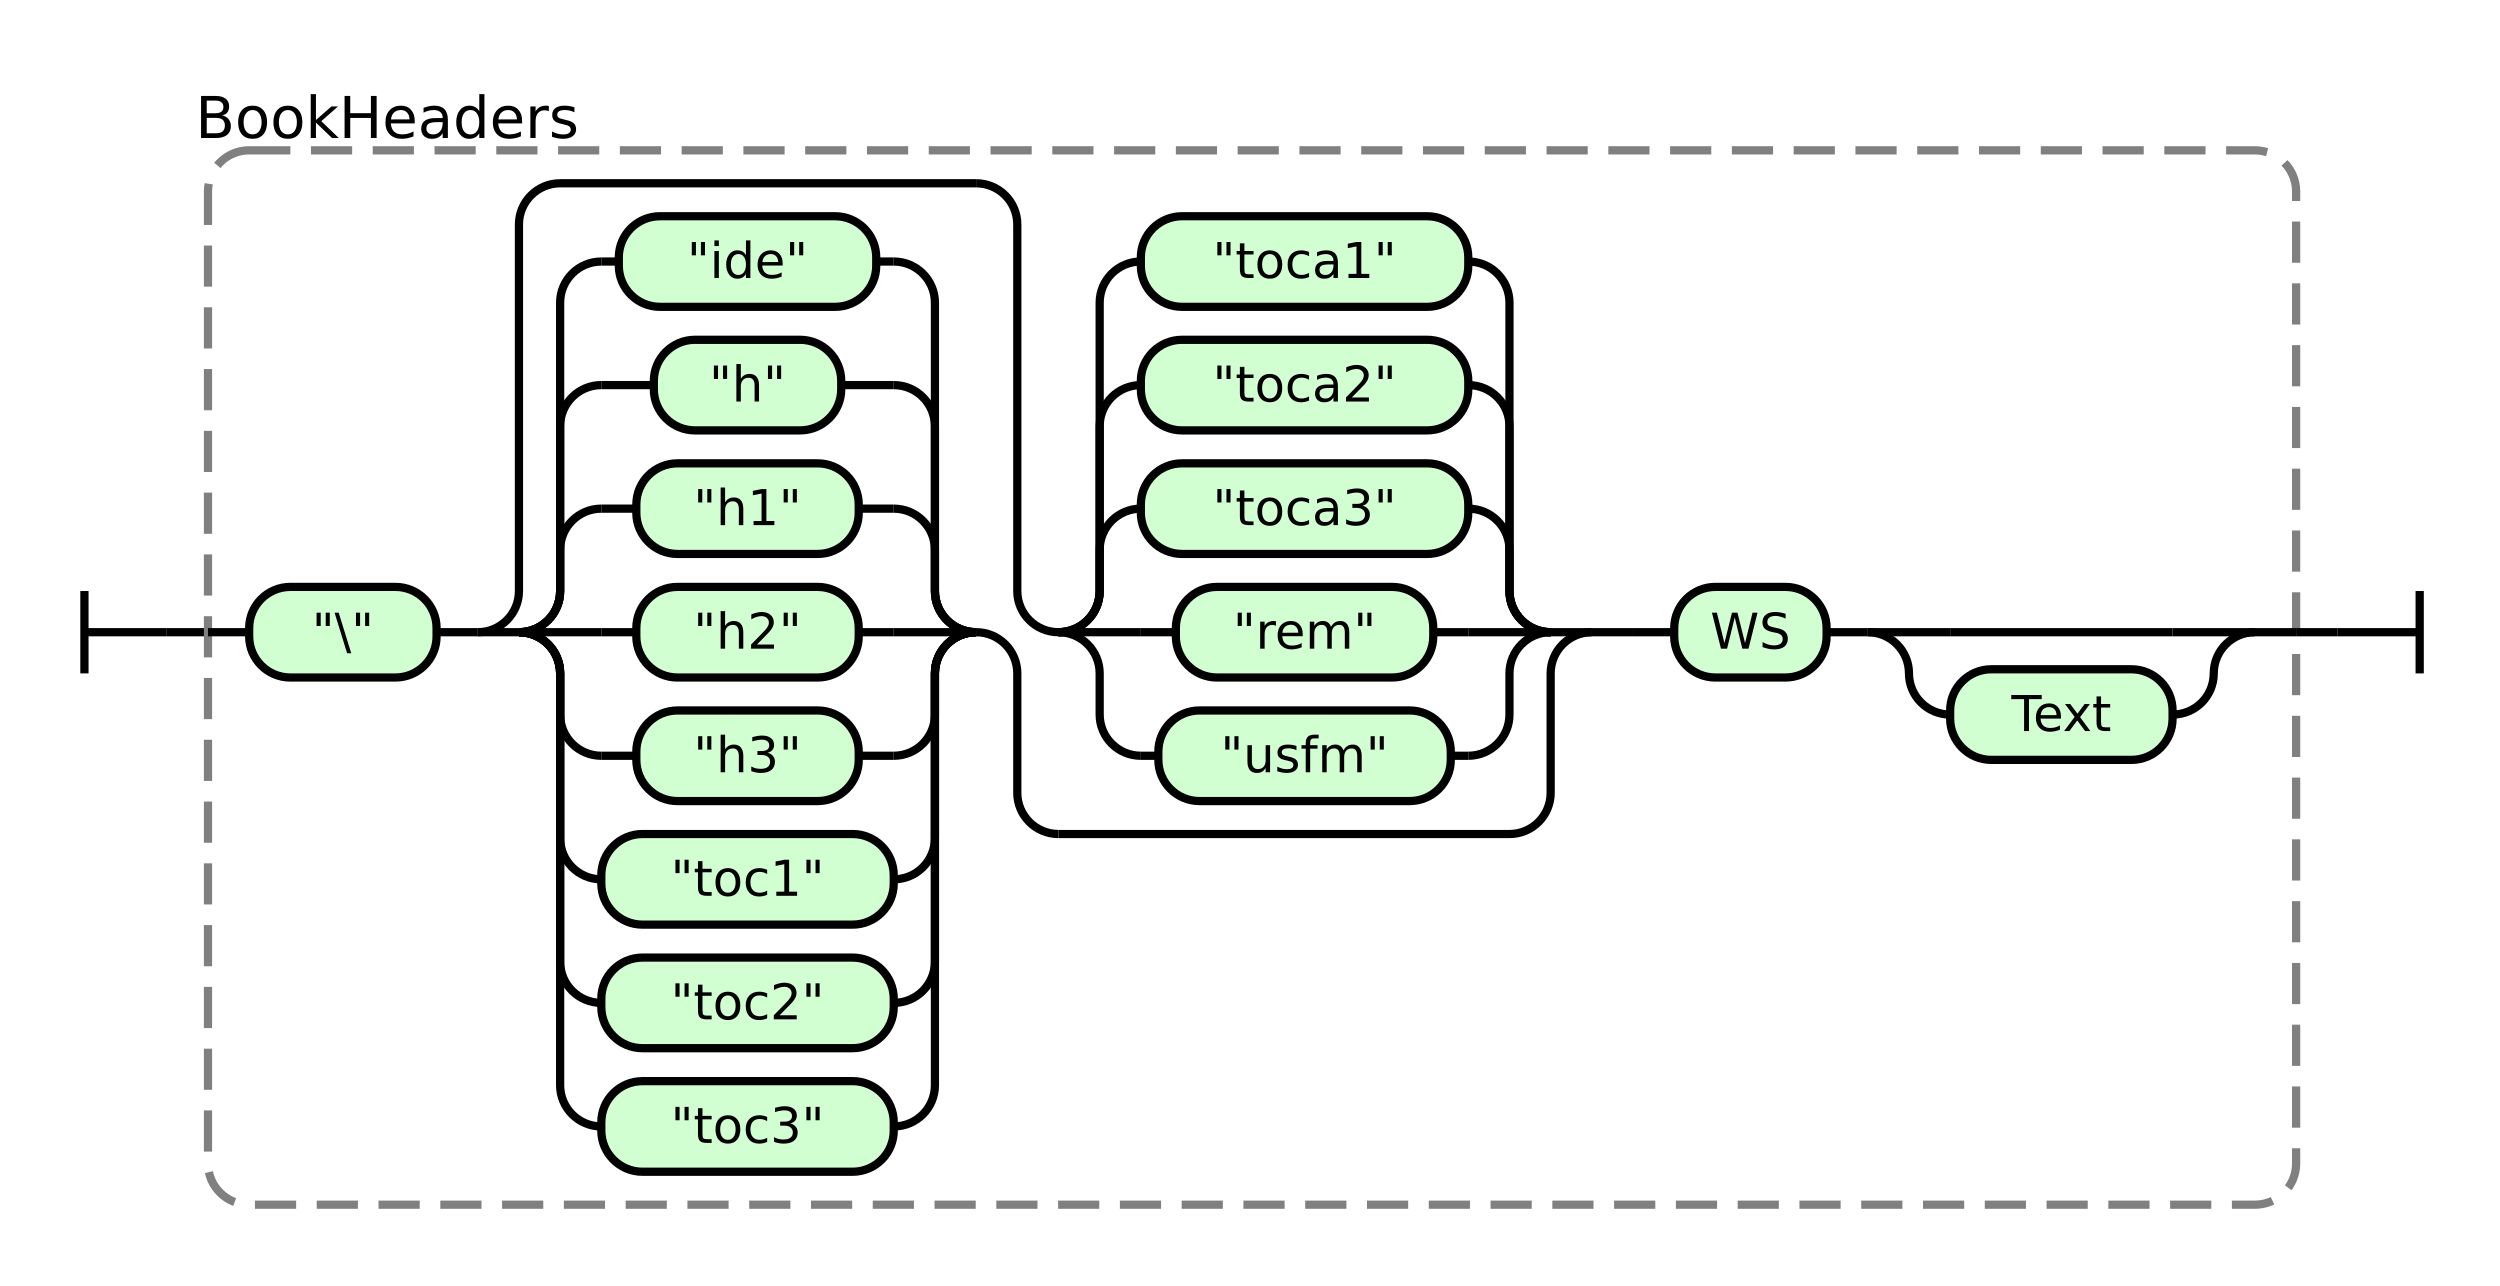
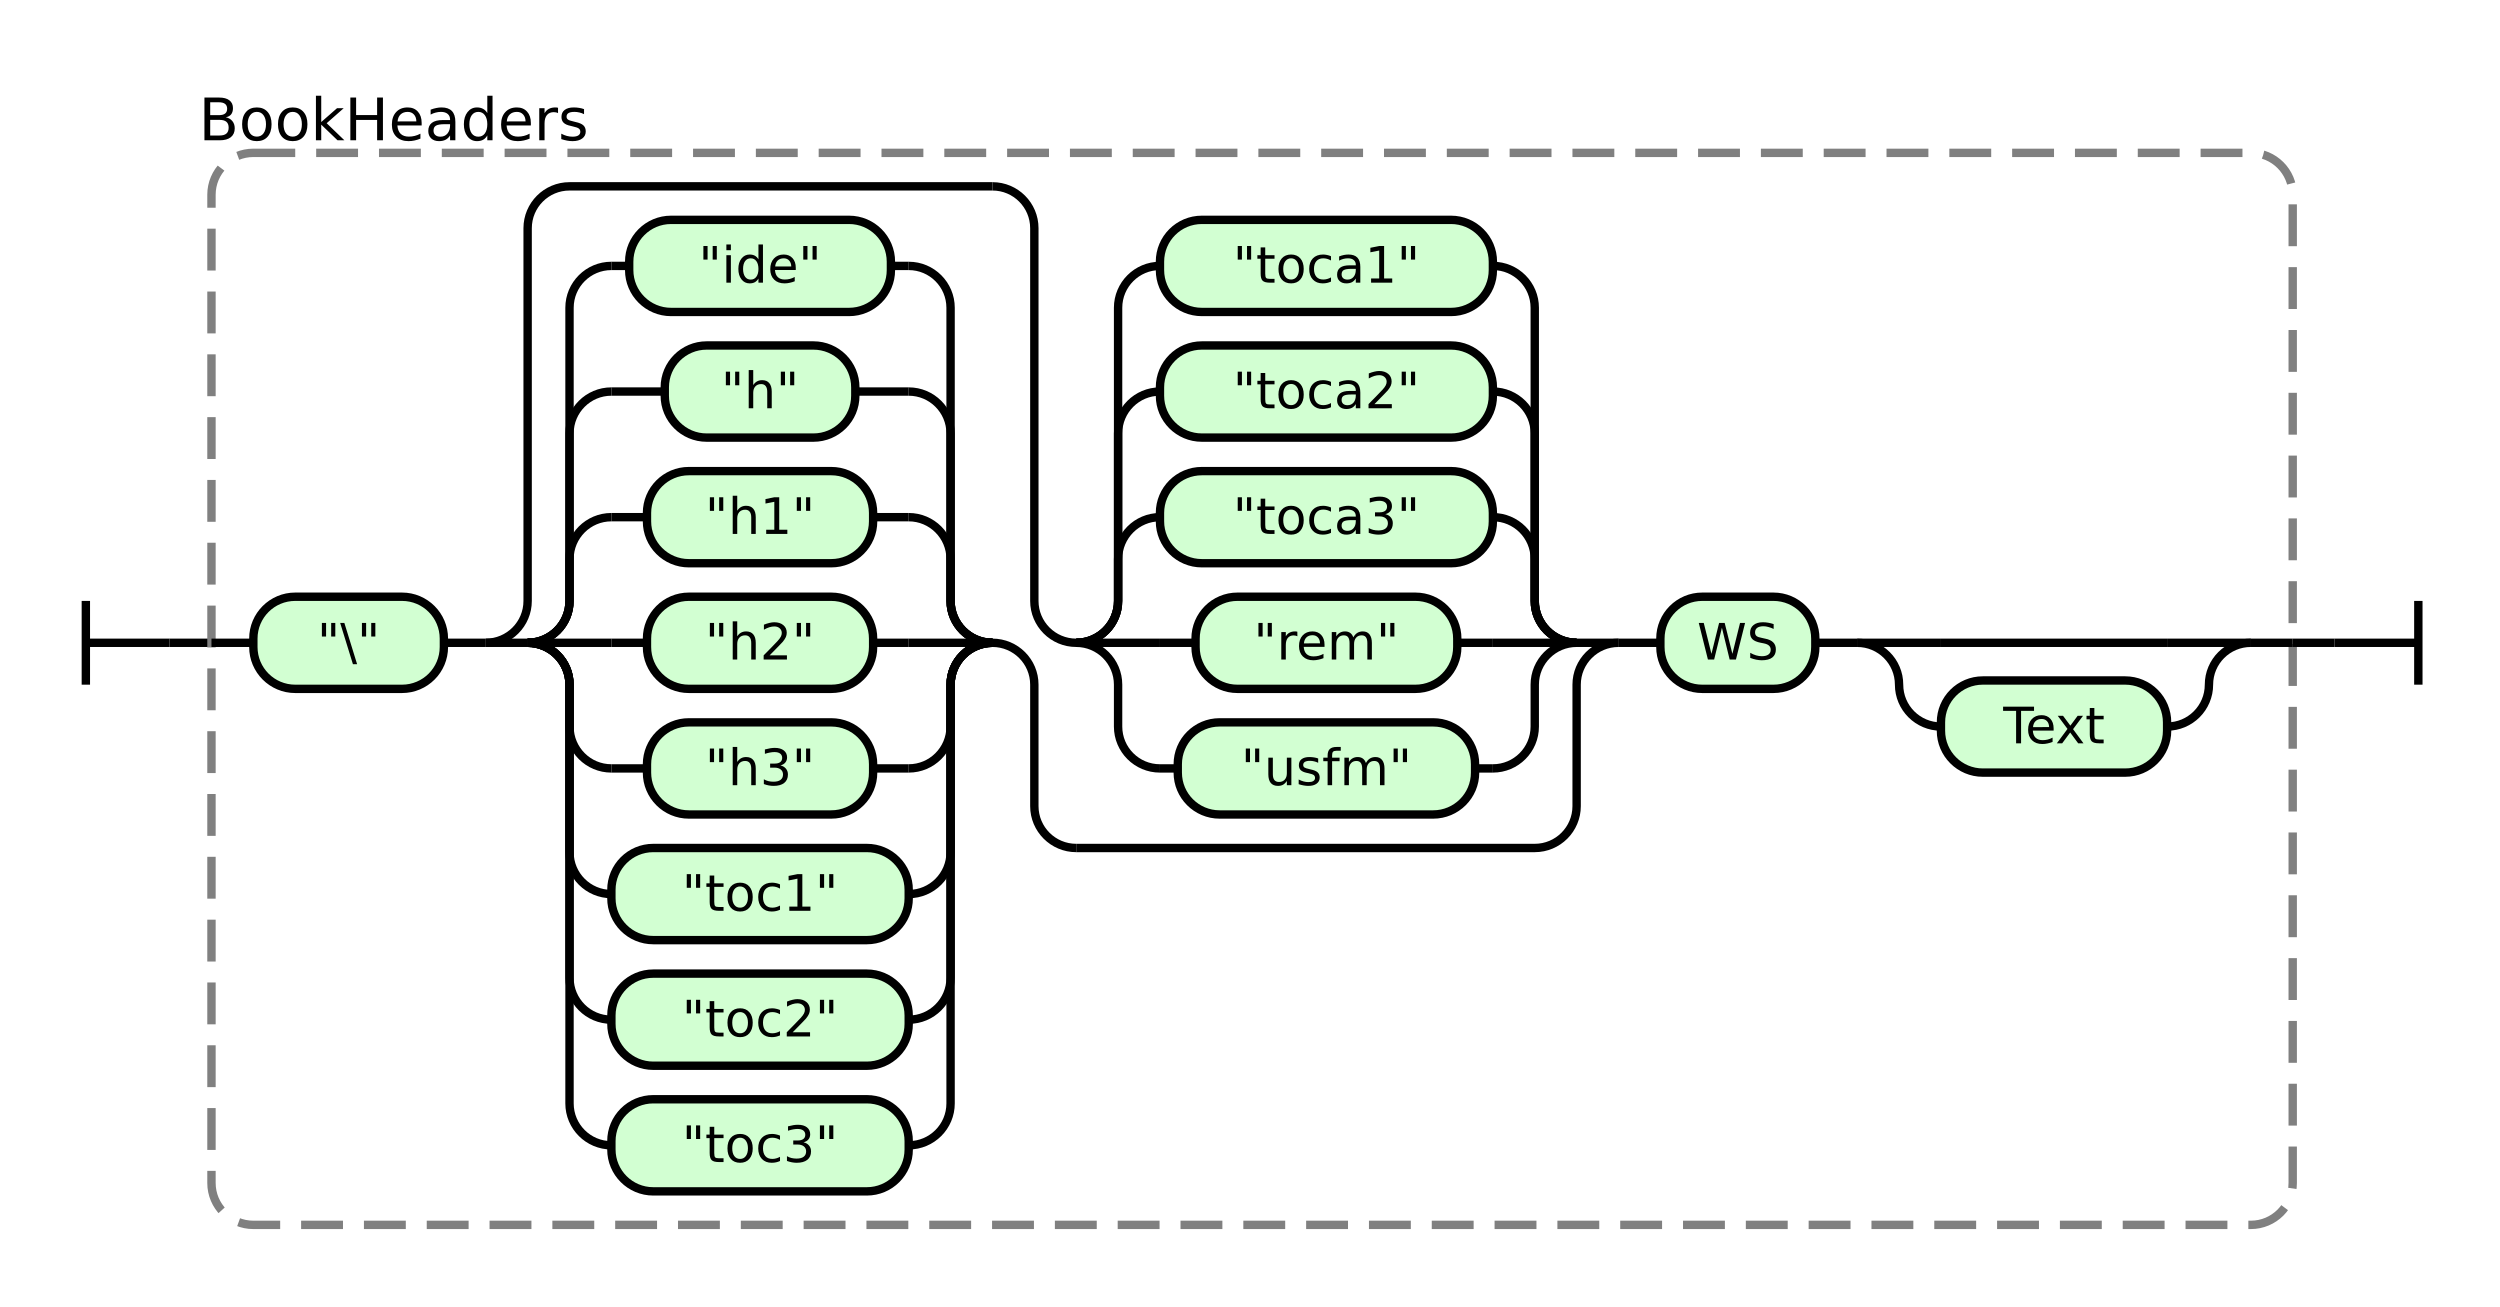
- <svg xmlns="http://www.w3.org/2000/svg" class="railroad-diagram" height="312" viewBox="0 0 607.0 312" width="607.0">
+ <svg xmlns="http://www.w3.org/2000/svg" class="railroad-diagram" height="312" viewBox="0 0 597.0 312" width="597.0">
  <g transform="translate(.5 .5)">
    <style>/*  */
    svg.railroad-diagram {
        background-color:hsl(30,20%,95%);
    }
    svg.railroad-diagram path {
        stroke-width: 2;
        stroke: black;
        fill: none;
    }
    svg.railroad-diagram text {
        font-size: 12px;
        text-anchor: middle;
        font-family: DejaVu Sans;
    }
    svg.railroad-diagram text.label {
        text-anchor:start;
    }
    svg.railroad-diagram text.comment {
        font-family: DejaVu Sans;
        font-size: 14px;
    }
    svg.railroad-diagram rect{
        stroke-width: 2;
        stroke:black;
        fill: rgb(210, 255, 210);
    }
    svg.railroad-diagram rect.group-box {
        stroke: gray;
        stroke-dasharray: 10 5;
        fill: none;
    }
    .terminal {
        font-family: DejaVu Sans;
    }

/*  */
</style>
    <g>
      <path d="M 20 143 v 20 m 0 -10 h 20" />
    </g>
    <path d="M 40 153 h 10" />
    <g>
      <path d="M 50 153 h 0.0" />
-       <path d="M 557.0 153 h 0.0" />
-       <rect class="group-box" height="256" rx="10" ry="10" width="507.0" x="50.0" y="36" />
+       <path d="M 547.0 153 h 0.0" />
+       <rect class="group-box" height="256" rx="10" ry="10" width="497.0" x="50.0" y="36" />
      <g>
        <path d="M 50.0 153 h 10.0" />
-         <path d="M 547.0 153 h 10.0" />
+         <path d="M 537.0 153 h 10.0" />
        <g>
          <path d="M 60.0 153 h 0.0" />
-           <path d="M 386.0 153 h 0.0" />
+           <path d="M 433.0 153 h 0.0" />
          <g class="terminal ">
            <path d="M 60.0 153 h 0.0" />
            <path d="M 105.5 153 h 0.0" />
            <rect height="22" rx="10" ry="10" width="45.5" x="60.0" y="142" />
            <text x="82.75" y="157">"\"</text>
          </g>
          <path d="M 105.5 153 h 10" />
          <g>
            <path d="M 115.5 153 h 0.0" />
            <path d="M 386.0 153 h 0.0" />
            <path d="M 115.5 153 a 10 10 0 0 0 10 -10 v -89 a 10 10 0 0 1 10 -10 h 101.0" />
            <path d="M 256.5 202 h 109.5 a 10 10 0 0 0 10 -10 v -29 a 10 10 0 0 1 10 -10" />
            <path d="M 115.5 153 h 10" />
            <g>
              <path d="M 125.5 153 h 0.0" />
              <path d="M 236.5 153 h 0.0" />
              <path d="M 125.5 153 a 10 10 0 0 0 10 -10 v -10 a 10 10 0 0 1 10 -10" />
              <g class="terminal ">
                <path d="M 145.5 123 h 8.5" />
                <path d="M 208.0 123 h 8.5" />
                <rect height="22" rx="10" ry="10" width="54.0" x="154.0" y="112" />
                <text x="181.0" y="127">"h1"</text>
              </g>
              <path d="M 216.5 123 a 10 10 0 0 1 10 10 v 10 a 10 10 0 0 0 10 10" />
              <path d="M 125.5 153 a 10 10 0 0 0 10 -10 v -40 a 10 10 0 0 1 10 -10" />
              <g class="terminal ">
                <path d="M 145.5 93 h 12.75" />
                <path d="M 203.75 93 h 12.75" />
                <rect height="22" rx="10" ry="10" width="45.5" x="158.25" y="82" />
                <text x="181.0" y="97">"h"</text>
              </g>
              <path d="M 216.5 93 a 10 10 0 0 1 10 10 v 40 a 10 10 0 0 0 10 10" />
              <path d="M 125.5 153 a 10 10 0 0 0 10 -10 v -70 a 10 10 0 0 1 10 -10" />
              <g class="terminal ">
                <path d="M 145.5 63 h 4.25" />
                <path d="M 212.25 63 h 4.25" />
                <rect height="22" rx="10" ry="10" width="62.5" x="149.75" y="52" />
                <text x="181.0" y="67">"ide"</text>
              </g>
              <path d="M 216.5 63 a 10 10 0 0 1 10 10 v 70 a 10 10 0 0 0 10 10" />
              <path d="M 125.5 153 h 20" />
              <g class="terminal ">
                <path d="M 145.5 153 h 8.5" />
                <path d="M 208.0 153 h 8.5" />
                <rect height="22" rx="10" ry="10" width="54.0" x="154.0" y="142" />
                <text x="181.0" y="157">"h2"</text>
              </g>
              <path d="M 216.5 153 h 20" />
              <path d="M 125.5 153 a 10 10 0 0 1 10 10 v 10 a 10 10 0 0 0 10 10" />
              <g class="terminal ">
                <path d="M 145.5 183 h 8.5" />
                <path d="M 208.0 183 h 8.5" />
                <rect height="22" rx="10" ry="10" width="54.0" x="154.0" y="172" />
                <text x="181.0" y="187">"h3"</text>
              </g>
              <path d="M 216.5 183 a 10 10 0 0 0 10 -10 v -10 a 10 10 0 0 1 10 -10" />
              <path d="M 125.5 153 a 10 10 0 0 1 10 10 v 40 a 10 10 0 0 0 10 10" />
              <g class="terminal ">
                <path d="M 145.5 213 h 0.0" />
                <path d="M 216.5 213 h 0.0" />
                <rect height="22" rx="10" ry="10" width="71.0" x="145.5" y="202" />
                <text x="181.0" y="217">"toc1"</text>
              </g>
              <path d="M 216.5 213 a 10 10 0 0 0 10 -10 v -40 a 10 10 0 0 1 10 -10" />
              <path d="M 125.5 153 a 10 10 0 0 1 10 10 v 70 a 10 10 0 0 0 10 10" />
              <g class="terminal ">
                <path d="M 145.5 243 h 0.0" />
                <path d="M 216.5 243 h 0.0" />
                <rect height="22" rx="10" ry="10" width="71.0" x="145.5" y="232" />
                <text x="181.0" y="247">"toc2"</text>
              </g>
              <path d="M 216.5 243 a 10 10 0 0 0 10 -10 v -70 a 10 10 0 0 1 10 -10" />
              <path d="M 125.5 153 a 10 10 0 0 1 10 10 v 100 a 10 10 0 0 0 10 10" />
              <g class="terminal ">
                <path d="M 145.5 273 h 0.0" />
                <path d="M 216.5 273 h 0.0" />
                <rect height="22" rx="10" ry="10" width="71.0" x="145.5" y="262" />
                <text x="181.0" y="277">"toc3"</text>
              </g>
              <path d="M 216.5 273 a 10 10 0 0 0 10 -10 v -100 a 10 10 0 0 1 10 -10" />
            </g>
            <path d="M 236.5 153 a 10 10 0 0 1 10 10 v 29 a 10 10 0 0 0 10 10" />
            <path d="M 236.5 44 a 10 10 0 0 1 10 10 v 89 a 10 10 0 0 0 10 10" />
            <g>
              <path d="M 256.5 153 h 0.0" />
              <path d="M 376.0 153 h 0.0" />
              <path d="M 256.5 153 a 10 10 0 0 0 10 -10 v -10 a 10 10 0 0 1 10 -10" />
              <g class="terminal ">
                <path d="M 276.5 123 h 0.0" />
                <path d="M 356.0 123 h 0.0" />
                <rect height="22" rx="10" ry="10" width="79.5" x="276.5" y="112" />
                <text x="316.25" y="127">"toca3"</text>
              </g>
              <path d="M 356.0 123 a 10 10 0 0 1 10 10 v 10 a 10 10 0 0 0 10 10" />
              <path d="M 256.5 153 a 10 10 0 0 0 10 -10 v -40 a 10 10 0 0 1 10 -10" />
              <g class="terminal ">
                <path d="M 276.5 93 h 0.0" />
                <path d="M 356.0 93 h 0.0" />
                <rect height="22" rx="10" ry="10" width="79.5" x="276.5" y="82" />
                <text x="316.25" y="97">"toca2"</text>
              </g>
              <path d="M 356.0 93 a 10 10 0 0 1 10 10 v 40 a 10 10 0 0 0 10 10" />
              <path d="M 256.5 153 a 10 10 0 0 0 10 -10 v -70 a 10 10 0 0 1 10 -10" />
              <g class="terminal ">
                <path d="M 276.5 63 h 0.0" />
                <path d="M 356.0 63 h 0.0" />
                <rect height="22" rx="10" ry="10" width="79.5" x="276.5" y="52" />
                <text x="316.25" y="67">"toca1"</text>
              </g>
              <path d="M 356.0 63 a 10 10 0 0 1 10 10 v 70 a 10 10 0 0 0 10 10" />
              <path d="M 256.5 153 h 20" />
              <g class="terminal ">
                <path d="M 276.5 153 h 8.5" />
                <path d="M 347.5 153 h 8.5" />
                <rect height="22" rx="10" ry="10" width="62.5" x="285.0" y="142" />
                <text x="316.25" y="157">"rem"</text>
              </g>
              <path d="M 356.0 153 h 20" />
              <path d="M 256.5 153 a 10 10 0 0 1 10 10 v 10 a 10 10 0 0 0 10 10" />
              <g class="terminal ">
                <path d="M 276.5 183 h 4.25" />
                <path d="M 351.75 183 h 4.25" />
                <rect height="22" rx="10" ry="10" width="71.0" x="280.75" y="172" />
                <text x="316.25" y="187">"usfm"</text>
              </g>
              <path d="M 356.0 183 a 10 10 0 0 0 10 -10 v -10 a 10 10 0 0 1 10 -10" />
            </g>
            <path d="M 376.0 153 h 10" />
          </g>
+           <path d="M 386.0 153 h 10" />
+           <g class="terminal ">
+             <path d="M 396.0 153 h 0.0" />
+             <path d="M 433.0 153 h 0.0" />
+             <rect height="22" rx="10" ry="10" width="37.0" x="396.0" y="142" />
+             <text x="414.5" y="157">WS</text>
+           </g>
        </g>
-         <path d="M 386.0 153 h 10" />
-         <path d="M 396.0 153 h 10" />
-         <g class="terminal ">
-           <path d="M 406.0 153 h 0.0" />
+         <path d="M 433.0 153 h 10" />
+         <g>
          <path d="M 443.0 153 h 0.0" />
-           <rect height="22" rx="10" ry="10" width="37.0" x="406.0" y="142" />
-           <text x="424.5" y="157">WS</text>
-         </g>
-         <path d="M 443.0 153 h 10" />
-         <g>
-           <path d="M 453.0 153 h 0.0" />
-           <path d="M 547.0 153 h 0.0" />
-           <path d="M 453.0 153 h 20" />
+           <path d="M 537.0 153 h 0.0" />
+           <path d="M 443.0 153 h 20" />
          <g>
-             <path d="M 473.0 153 h 54.0" />
-           </g>
-           <path d="M 527.0 153 h 20" />
-           <path d="M 453.0 153 a 10 10 0 0 1 10 10 v 0 a 10 10 0 0 0 10 10" />
+             <path d="M 463.0 153 h 54.0" />
+           </g>
+           <path d="M 517.0 153 h 20" />
+           <path d="M 443.0 153 a 10 10 0 0 1 10 10 v 0 a 10 10 0 0 0 10 10" />
          <g class="terminal ">
-             <path d="M 473.0 173 h 0.0" />
-             <path d="M 527.0 173 h 0.0" />
-             <rect height="22" rx="10" ry="10" width="54.0" x="473.0" y="162" />
-             <text x="500.0" y="177">Text</text>
-           </g>
-           <path d="M 527.0 173 a 10 10 0 0 0 10 -10 v 0 a 10 10 0 0 1 10 -10" />
+             <path d="M 463.0 173 h 0.0" />
+             <path d="M 517.0 173 h 0.0" />
+             <rect height="22" rx="10" ry="10" width="54.0" x="463.0" y="162" />
+             <text x="490.0" y="177">Text</text>
+           </g>
+           <path d="M 517.0 173 a 10 10 0 0 0 10 -10 v 0 a 10 10 0 0 1 10 -10" />
        </g>
      </g>
      <g class="non-terminal ">
        <path d="M 50.0 28 h 0.0" />
        <path d="M 137.0 28 h 0.0" />
        <text class="comment" x="93.5" y="33">BookHeaders</text>
      </g>
    </g>
-     <path d="M 557.0 153 h 10" />
-     <path d="M 567.0 153 h 20 m 0 -10 v 20" />
+     <path d="M 547.0 153 h 10" />
+     <path d="M 557.0 153 h 20 m 0 -10 v 20" />
  </g>
</svg>
